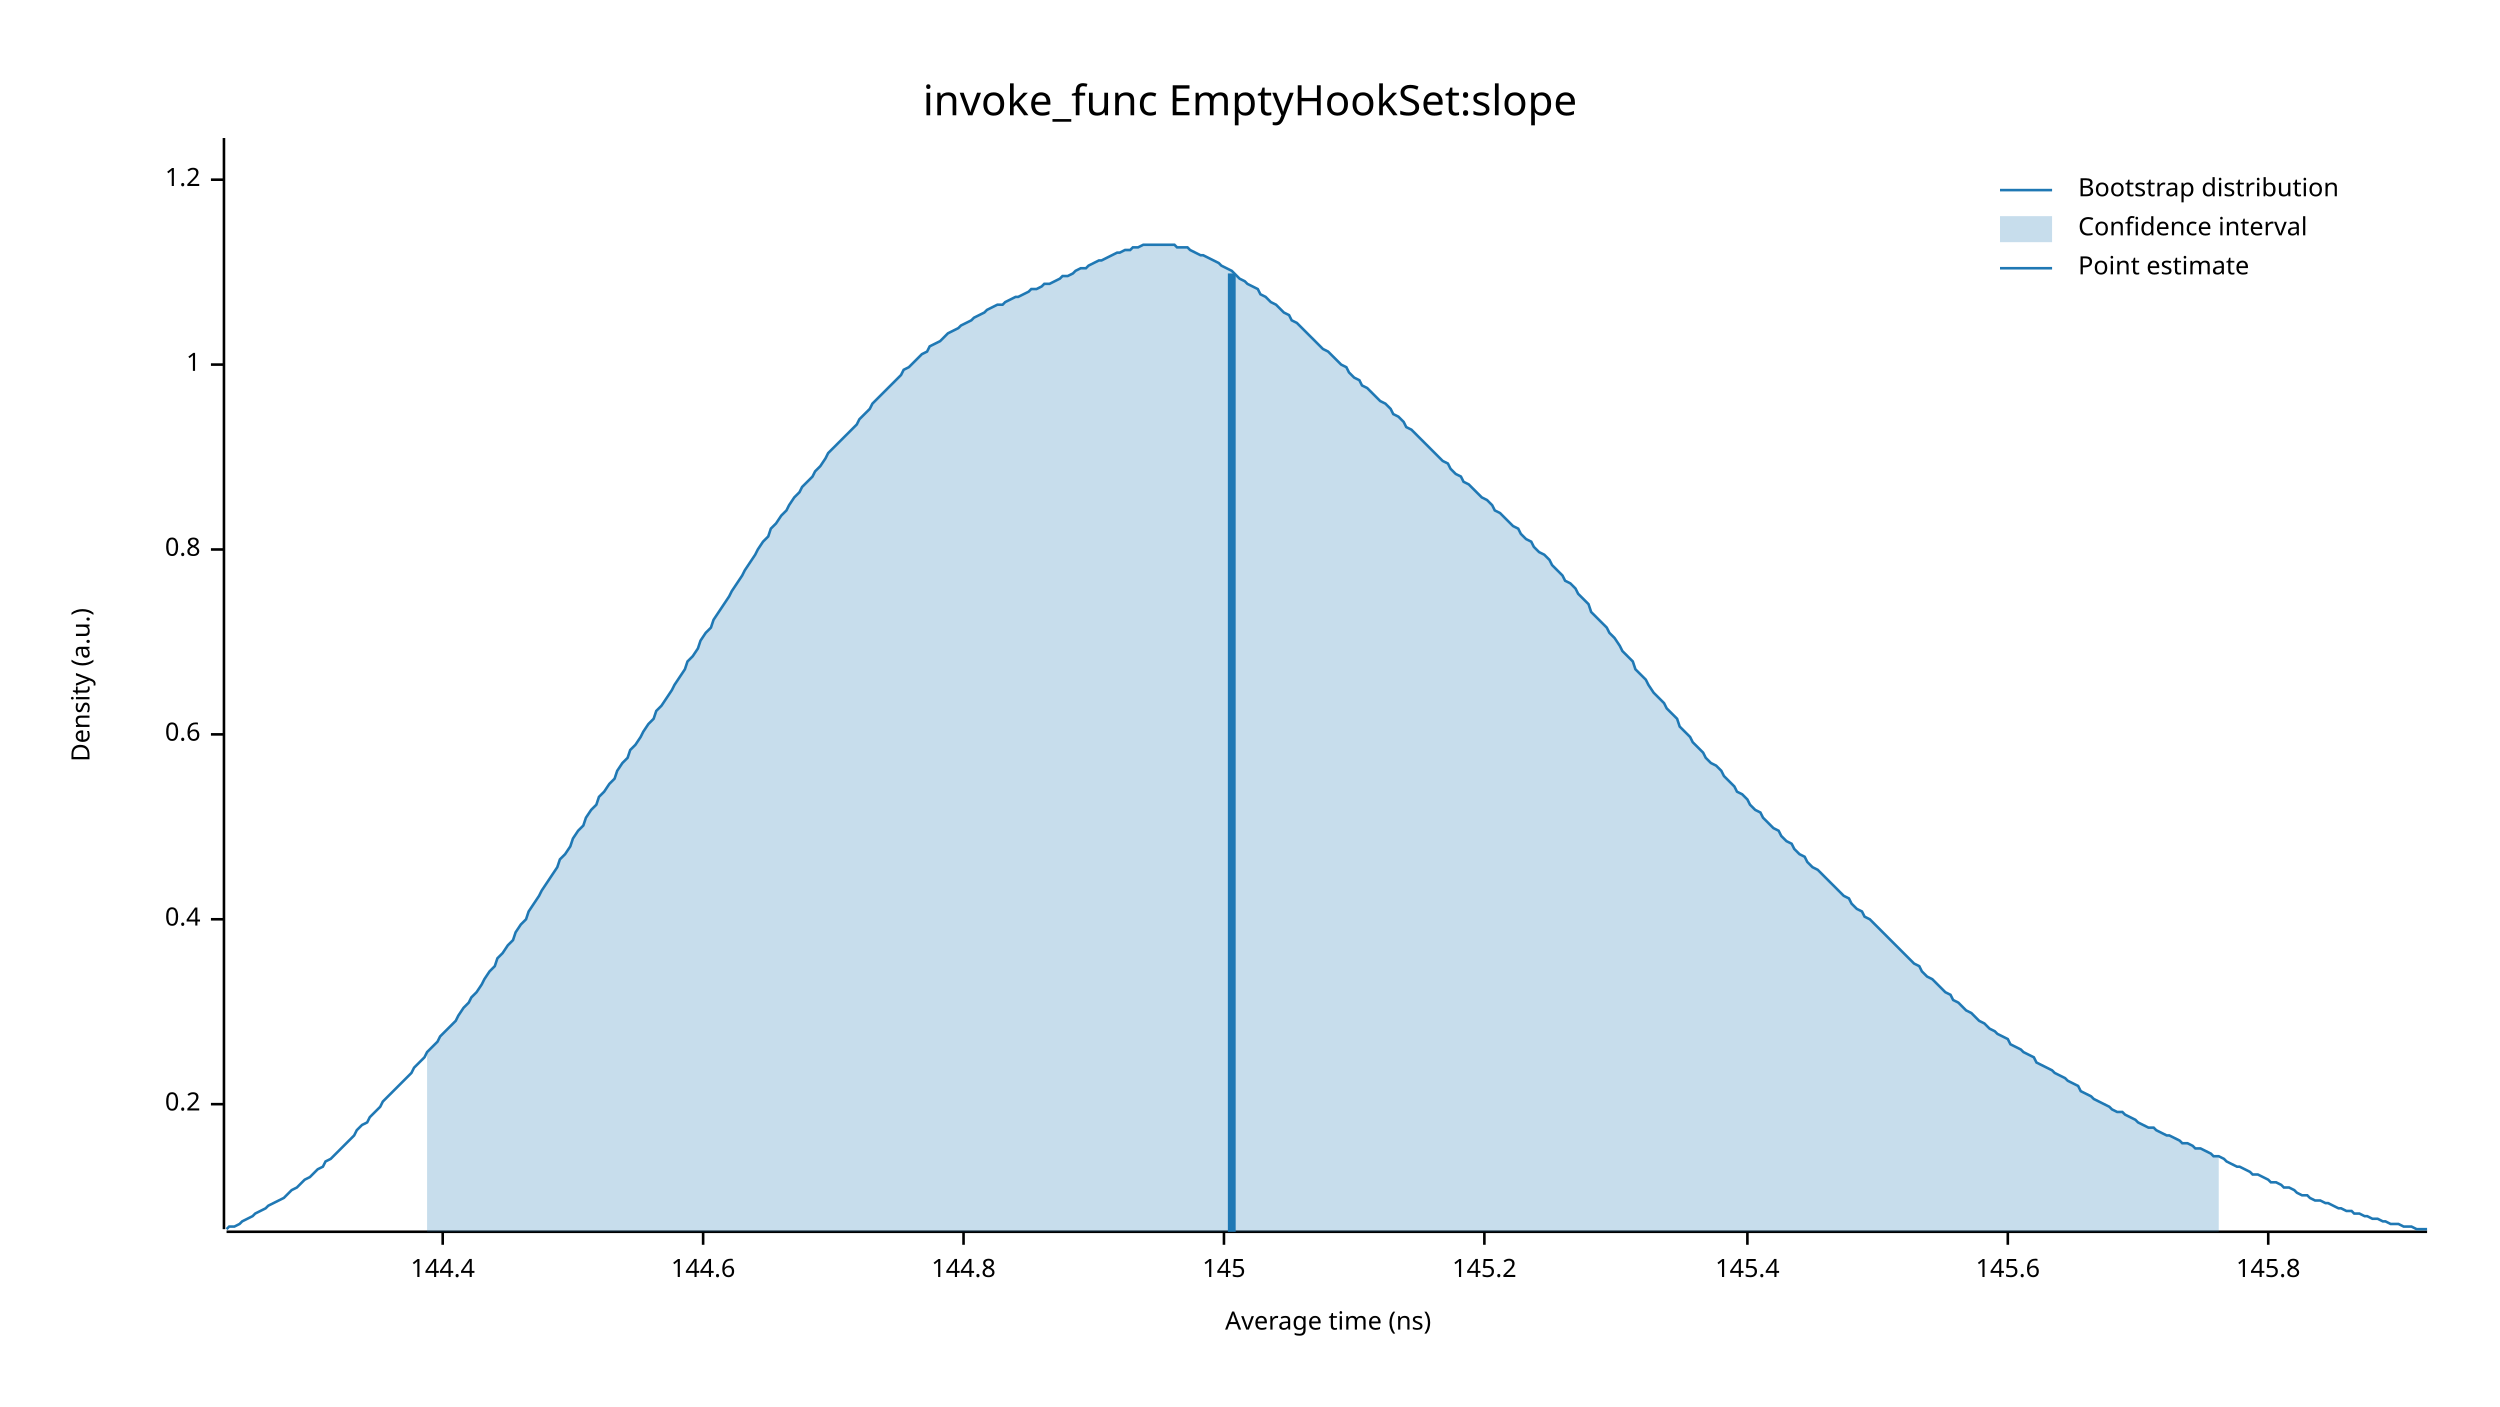
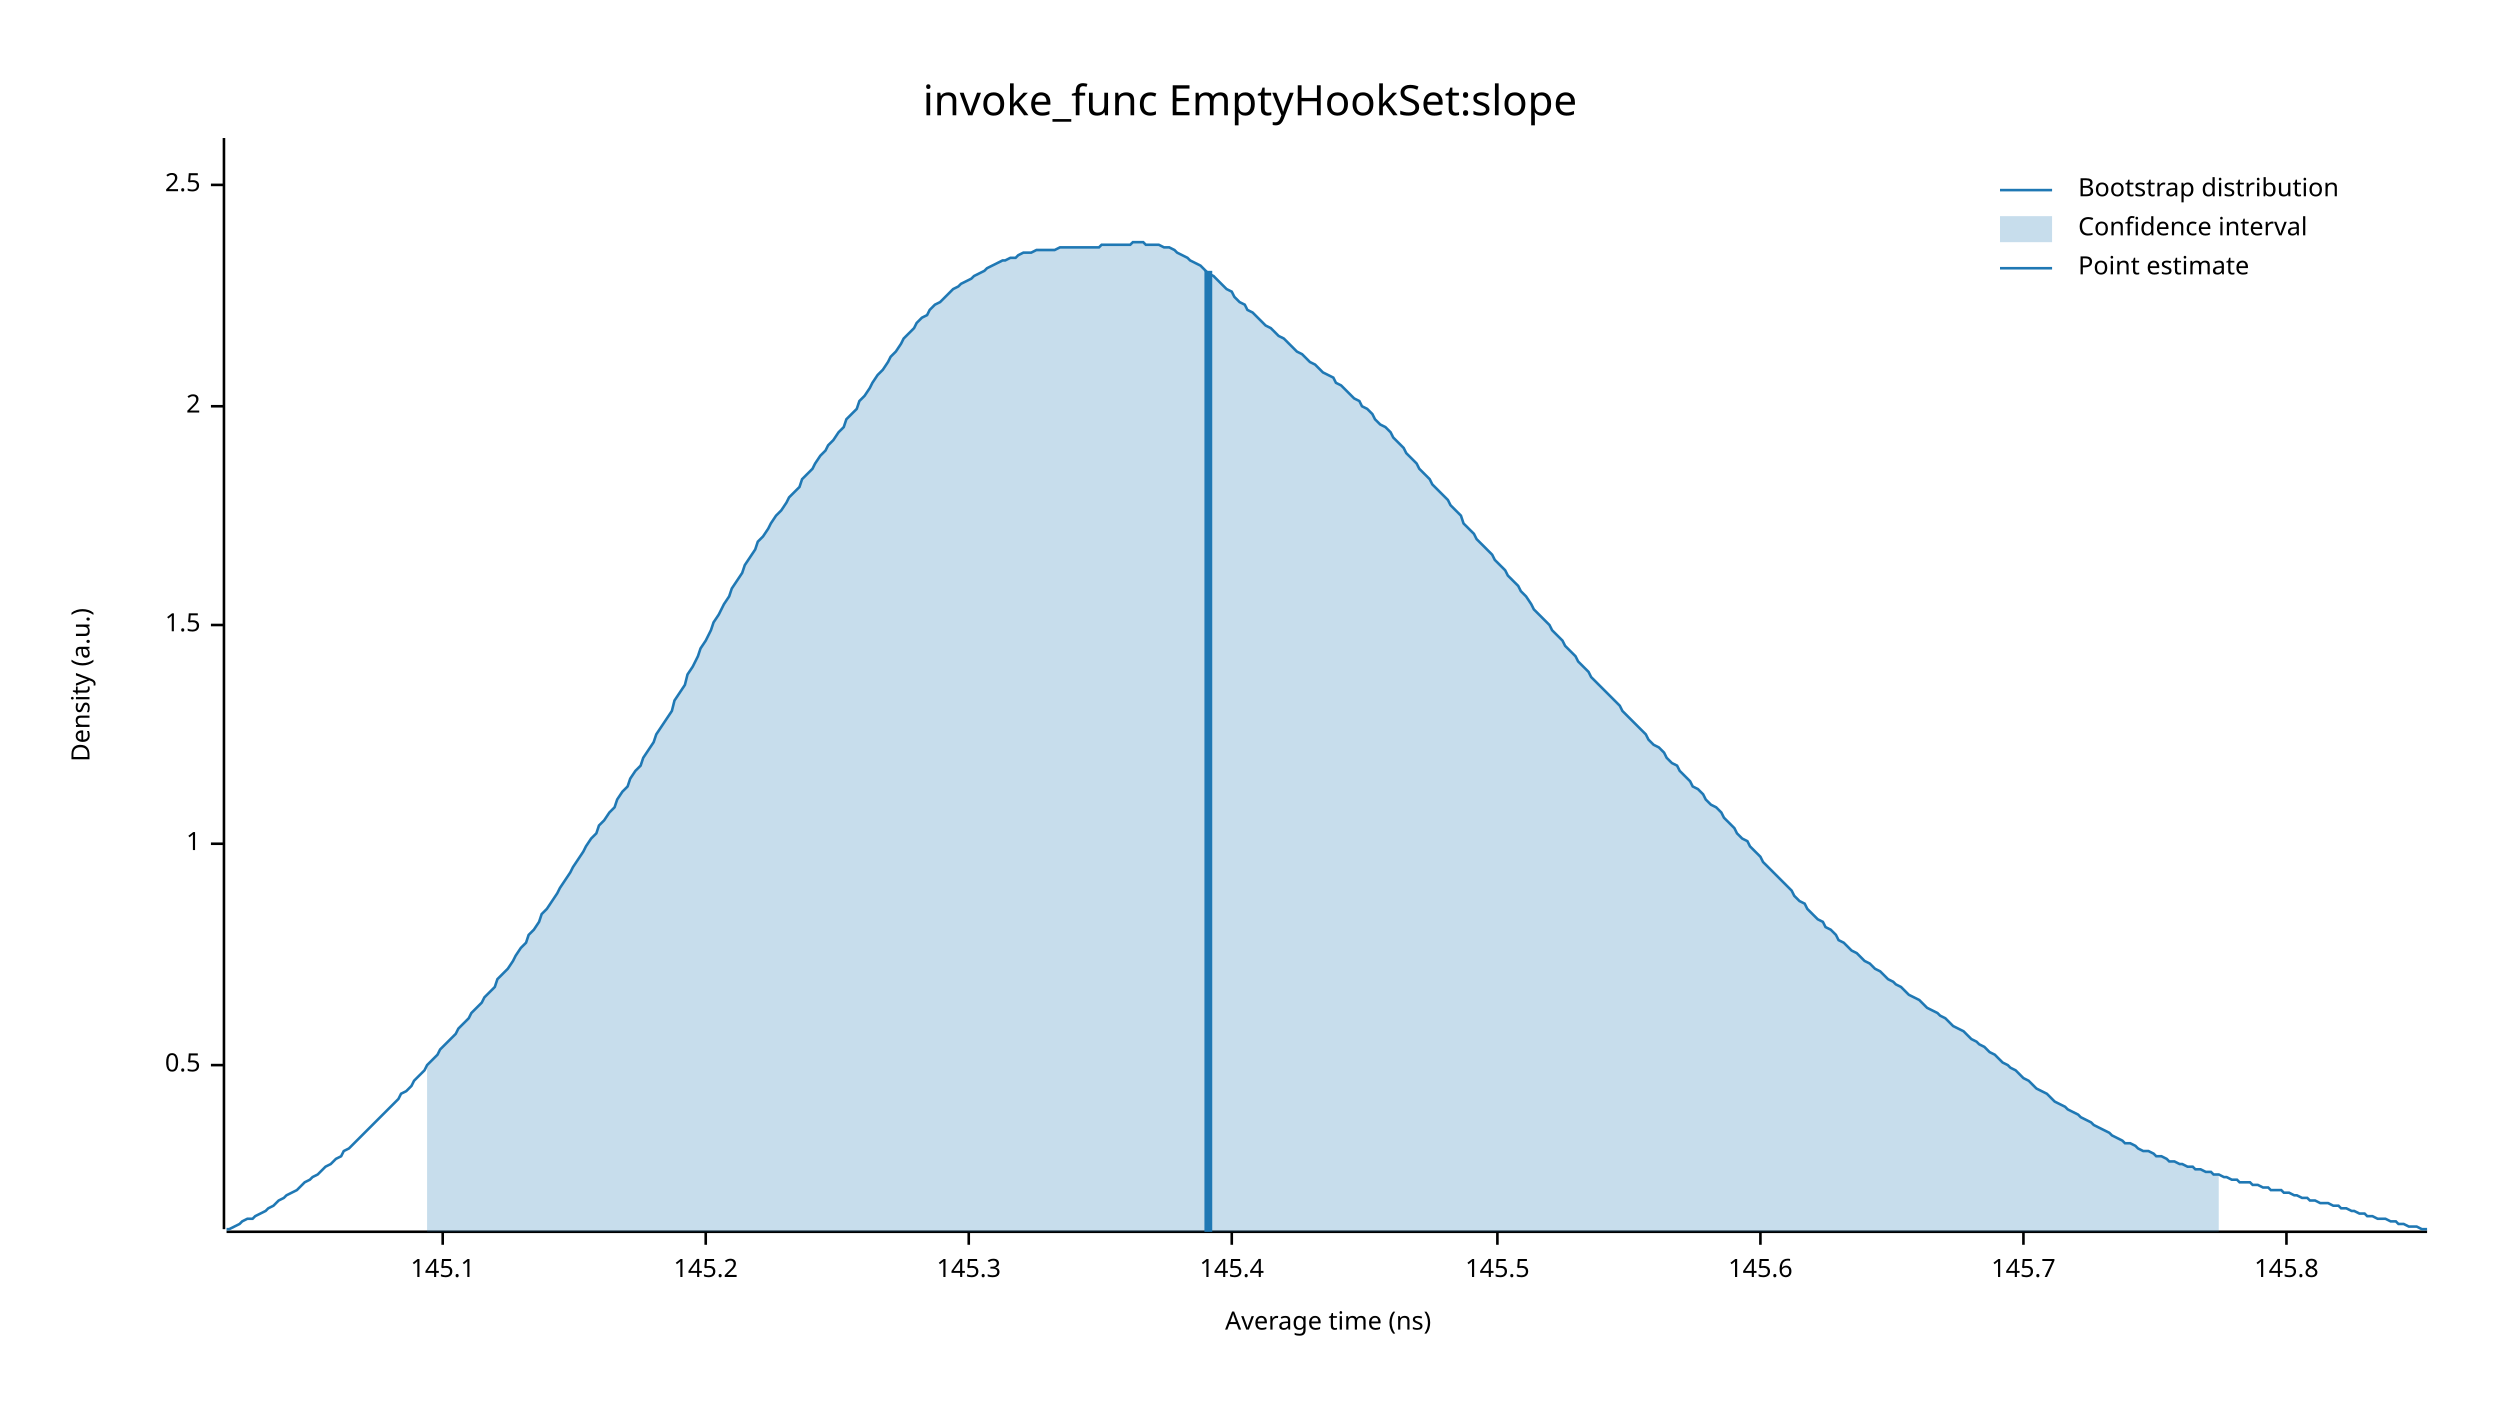
<svg xmlns="http://www.w3.org/2000/svg" width="960" height="540" viewBox="0 0 960 540">
  <text x="480" y="32" dy="0.76em" text-anchor="middle" font-family="sans-serif" font-size="16.129" opacity="1" fill="#000000">
invoke_func EmptyHookSet:slope
</text>
  <text x="27" y="263" dy="0.76em" text-anchor="middle" font-family="sans-serif" font-size="9.677" opacity="1" fill="#000000" transform="rotate(270, 27, 263)">
Density (a.u.)
</text>
  <text x="510" y="513" dy="-0.5ex" text-anchor="middle" font-family="sans-serif" font-size="9.677" opacity="1" fill="#000000">
Average time (ns)
</text>
  <polyline fill="none" opacity="1" stroke="#000000" stroke-width="1" points="86,53 86,472 " />
-   <text x="77" y="424" dy="0.5ex" text-anchor="end" font-family="sans-serif" font-size="9.677" opacity="1" fill="#000000">
- 0.2
+   <text x="77" y="409" dy="0.5ex" text-anchor="end" font-family="sans-serif" font-size="9.677" opacity="1" fill="#000000">
+ 0.5
</text>
-   <polyline fill="none" opacity="1" stroke="#000000" stroke-width="1" points="81,424 86,424 " />
-   <text x="77" y="353" dy="0.5ex" text-anchor="end" font-family="sans-serif" font-size="9.677" opacity="1" fill="#000000">
- 0.4
- </text>
-   <polyline fill="none" opacity="1" stroke="#000000" stroke-width="1" points="81,353 86,353 " />
-   <text x="77" y="282" dy="0.5ex" text-anchor="end" font-family="sans-serif" font-size="9.677" opacity="1" fill="#000000">
- 0.6
- </text>
-   <polyline fill="none" opacity="1" stroke="#000000" stroke-width="1" points="81,282 86,282 " />
-   <text x="77" y="211" dy="0.5ex" text-anchor="end" font-family="sans-serif" font-size="9.677" opacity="1" fill="#000000">
- 0.8
- </text>
-   <polyline fill="none" opacity="1" stroke="#000000" stroke-width="1" points="81,211 86,211 " />
-   <text x="77" y="140" dy="0.5ex" text-anchor="end" font-family="sans-serif" font-size="9.677" opacity="1" fill="#000000">
+   <polyline fill="none" opacity="1" stroke="#000000" stroke-width="1" points="81,409 86,409 " />
+   <text x="77" y="324" dy="0.5ex" text-anchor="end" font-family="sans-serif" font-size="9.677" opacity="1" fill="#000000">
1
</text>
-   <polyline fill="none" opacity="1" stroke="#000000" stroke-width="1" points="81,140 86,140 " />
-   <text x="77" y="69" dy="0.5ex" text-anchor="end" font-family="sans-serif" font-size="9.677" opacity="1" fill="#000000">
- 1.2
+   <polyline fill="none" opacity="1" stroke="#000000" stroke-width="1" points="81,324 86,324 " />
+   <text x="77" y="240" dy="0.5ex" text-anchor="end" font-family="sans-serif" font-size="9.677" opacity="1" fill="#000000">
+ 1.5
</text>
-   <polyline fill="none" opacity="1" stroke="#000000" stroke-width="1" points="81,69 86,69 " />
+   <polyline fill="none" opacity="1" stroke="#000000" stroke-width="1" points="81,240 86,240 " />
+   <text x="77" y="156" dy="0.5ex" text-anchor="end" font-family="sans-serif" font-size="9.677" opacity="1" fill="#000000">
+ 2
+ </text>
+   <polyline fill="none" opacity="1" stroke="#000000" stroke-width="1" points="81,156 86,156 " />
+   <text x="77" y="71" dy="0.5ex" text-anchor="end" font-family="sans-serif" font-size="9.677" opacity="1" fill="#000000">
+ 2.5
+ </text>
+   <polyline fill="none" opacity="1" stroke="#000000" stroke-width="1" points="81,71 86,71 " />
  <polyline fill="none" opacity="1" stroke="#000000" stroke-width="1" points="87,473 932,473 " />
  <text x="170" y="483" dy="0.76em" text-anchor="middle" font-family="sans-serif" font-size="9.677" opacity="1" fill="#000000">
- 144.4
+ 145.1
</text>
  <polyline fill="none" opacity="1" stroke="#000000" stroke-width="1" points="170,473 170,478 " />
-   <text x="270" y="483" dy="0.76em" text-anchor="middle" font-family="sans-serif" font-size="9.677" opacity="1" fill="#000000">
- 144.6
- </text>
-   <polyline fill="none" opacity="1" stroke="#000000" stroke-width="1" points="270,473 270,478 " />
-   <text x="370" y="483" dy="0.76em" text-anchor="middle" font-family="sans-serif" font-size="9.677" opacity="1" fill="#000000">
- 144.8
- </text>
-   <polyline fill="none" opacity="1" stroke="#000000" stroke-width="1" points="370,473 370,478 " />
-   <text x="470" y="483" dy="0.76em" text-anchor="middle" font-family="sans-serif" font-size="9.677" opacity="1" fill="#000000">
- 145
- </text>
-   <polyline fill="none" opacity="1" stroke="#000000" stroke-width="1" points="470,473 470,478 " />
-   <text x="570" y="483" dy="0.76em" text-anchor="middle" font-family="sans-serif" font-size="9.677" opacity="1" fill="#000000">
+   <text x="271" y="483" dy="0.76em" text-anchor="middle" font-family="sans-serif" font-size="9.677" opacity="1" fill="#000000">
145.2
</text>
-   <polyline fill="none" opacity="1" stroke="#000000" stroke-width="1" points="570,473 570,478 " />
-   <text x="671" y="483" dy="0.76em" text-anchor="middle" font-family="sans-serif" font-size="9.677" opacity="1" fill="#000000">
+   <polyline fill="none" opacity="1" stroke="#000000" stroke-width="1" points="271,473 271,478 " />
+   <text x="372" y="483" dy="0.76em" text-anchor="middle" font-family="sans-serif" font-size="9.677" opacity="1" fill="#000000">
+ 145.3
+ </text>
+   <polyline fill="none" opacity="1" stroke="#000000" stroke-width="1" points="372,473 372,478 " />
+   <text x="473" y="483" dy="0.76em" text-anchor="middle" font-family="sans-serif" font-size="9.677" opacity="1" fill="#000000">
145.4
</text>
-   <polyline fill="none" opacity="1" stroke="#000000" stroke-width="1" points="671,473 671,478 " />
-   <text x="771" y="483" dy="0.76em" text-anchor="middle" font-family="sans-serif" font-size="9.677" opacity="1" fill="#000000">
+   <polyline fill="none" opacity="1" stroke="#000000" stroke-width="1" points="473,473 473,478 " />
+   <text x="575" y="483" dy="0.76em" text-anchor="middle" font-family="sans-serif" font-size="9.677" opacity="1" fill="#000000">
+ 145.5
+ </text>
+   <polyline fill="none" opacity="1" stroke="#000000" stroke-width="1" points="575,473 575,478 " />
+   <text x="676" y="483" dy="0.76em" text-anchor="middle" font-family="sans-serif" font-size="9.677" opacity="1" fill="#000000">
145.6
</text>
-   <polyline fill="none" opacity="1" stroke="#000000" stroke-width="1" points="771,473 771,478 " />
-   <text x="871" y="483" dy="0.76em" text-anchor="middle" font-family="sans-serif" font-size="9.677" opacity="1" fill="#000000">
+   <polyline fill="none" opacity="1" stroke="#000000" stroke-width="1" points="676,473 676,478 " />
+   <text x="777" y="483" dy="0.76em" text-anchor="middle" font-family="sans-serif" font-size="9.677" opacity="1" fill="#000000">
+ 145.7
+ </text>
+   <polyline fill="none" opacity="1" stroke="#000000" stroke-width="1" points="777,473 777,478 " />
+   <text x="878" y="483" dy="0.76em" text-anchor="middle" font-family="sans-serif" font-size="9.677" opacity="1" fill="#000000">
145.8
</text>
-   <polyline fill="none" opacity="1" stroke="#000000" stroke-width="1" points="871,473 871,478 " />
-   <polyline fill="none" opacity="1" stroke="#1F78B4" stroke-width="1" points="87,472 88,471 90,471 92,470 93,469 95,468 97,467 98,466 100,465 102,464 103,463 105,462 107,461 109,460 110,459 112,457 114,456 115,455 117,453 119,452 120,451 122,449 124,448 125,446 127,445 129,443 131,441 132,440 134,438 136,436 137,434 139,432 141,431 142,429 144,427 146,425 147,423 149,421 151,419 153,417 154,416 156,414 158,412 159,410 161,408 163,406 164,404 166,402 168,400 169,398 171,396 173,394 175,392 176,390 178,387 180,385 181,383 183,381 185,378 186,376 188,373 190,371 191,368 193,366 195,363 197,361 198,358 200,355 202,353 203,350 205,347 207,344 208,342 210,339 212,336 214,333 215,330 217,328 219,325 220,322 222,319 224,317 225,314 227,311 229,309 230,306 232,304 234,301 236,299 237,296 239,293 241,291 242,288 244,286 246,283 247,281 249,278 251,276 252,273 254,271 256,268 258,265 259,263 261,260 263,257 264,254 266,252 268,249 269,246 271,243 273,241 274,238 276,235 278,232 280,229 281,227 283,224 285,221 286,219 288,216 290,213 291,211 293,208 295,206 296,203 298,201 300,198 302,196 303,194 305,191 307,189 308,187 310,185 312,183 313,181 315,179 317,176 318,174 320,172 322,170 324,168 325,167 327,165 329,163 330,161 332,159 334,157 335,155 337,153 339,151 341,149 342,148 344,146 346,144 347,142 349,141 351,139 352,138 354,136 356,135 357,133 359,132 361,131 363,129 364,128 366,127 368,126 369,125 371,124 373,123 374,122 376,121 378,120 379,119 381,118 383,117 385,117 386,116 388,115 390,114 391,114 393,113 395,112 396,111 398,111 400,110 401,109 403,109 405,108 407,107 408,106 410,106 412,105 413,104 415,103 417,103 418,102 420,101 422,100 423,100 425,99 427,98 429,97 430,97 432,96 434,96 435,95 437,95 439,94 440,94 442,94 444,94 445,94 447,94 449,94 451,94 452,95 454,95 456,95 457,96 459,97 461,98 462,98 464,99 466,100 468,101 469,102 471,103 473,104 474,105 476,107 478,108 479,109 481,110 483,111 484,113 486,114 488,116 490,117 491,118 493,120 495,121 496,123 498,124 500,126 501,127 503,129 505,131 506,132 508,134 510,135 512,137 513,138 515,140 517,141 518,143 520,145 522,146 523,148 525,149 527,151 528,152 530,154 532,155 534,157 535,159 537,160 539,162 540,164 542,165 544,167 545,168 547,170 549,172 550,173 552,175 554,177 556,178 557,180 559,182 561,183 562,185 564,186 566,188 567,189 569,191 571,192 573,194 574,196 576,197 578,199 579,200 581,202 583,203 584,205 586,207 588,208 589,210 591,212 593,213 595,215 596,217 598,219 600,221 601,223 603,224 605,226 606,228 608,230 610,232 611,235 613,237 615,239 617,241 618,243 620,245 622,248 623,250 625,252 627,254 628,257 630,259 632,261 633,263 635,266 637,268 639,270 640,272 642,274 644,276 645,279 647,281 649,283 650,285 652,287 654,289 655,291 657,293 659,294 661,296 662,298 664,300 666,302 667,304 669,305 671,307 672,309 674,311 676,312 677,314 679,316 681,318 683,319 684,321 686,323 688,324 689,326 691,328 693,329 694,331 696,333 698,334 700,336 701,337 703,339 705,341 706,342 708,344 710,345 711,347 713,349 715,350 716,352 718,353 720,355 722,357 723,358 725,360 727,362 728,363 730,365 732,367 733,368 735,370 737,371 738,373 740,375 742,376 744,378 745,379 747,381 749,382 750,384 752,385 754,387 755,388 757,389 759,391 760,392 762,393 764,395 766,396 767,397 769,398 771,399 772,401 774,402 776,403 777,404 779,405 781,406 782,408 784,409 786,410 788,411 789,412 791,413 793,414 794,415 796,416 798,417 799,419 801,420 803,421 804,422 806,423 808,424 810,425 811,426 813,427 815,427 816,428 818,429 820,430 821,431 823,432 825,433 827,433 828,434 830,435 832,436 833,436 835,437 837,438 838,439 840,439 842,440 843,441 845,441 847,442 849,443 850,444 852,444 854,445 855,446 857,447 859,448 860,448 862,449 864,450 865,451 867,451 869,452 871,453 872,454 874,454 876,455 877,456 879,456 881,457 882,458 884,459 886,459 887,460 889,461 891,461 893,462 894,462 896,463 898,464 899,464 901,465 903,465 904,466 906,466 908,467 909,467 911,468 913,468 915,469 916,469 918,470 920,470 921,470 923,471 925,471 926,471 928,472 930,472 932,472 " />
-   <polygon opacity="0.25" fill="#1F78B4" points="164,404 166,402 168,400 169,398 171,396 173,394 175,392 176,390 178,387 180,385 181,383 183,381 185,378 186,376 188,373 190,371 191,368 193,366 195,363 197,361 198,358 200,355 202,353 203,350 205,347 207,344 208,342 210,339 212,336 214,333 215,330 217,328 219,325 220,322 222,319 224,317 225,314 227,311 229,309 230,306 232,304 234,301 236,299 237,296 239,293 241,291 242,288 244,286 246,283 247,281 249,278 251,276 252,273 254,271 256,268 258,265 259,263 261,260 263,257 264,254 266,252 268,249 269,246 271,243 273,241 274,238 276,235 278,232 280,229 281,227 283,224 285,221 286,219 288,216 290,213 291,211 293,208 295,206 296,203 298,201 300,198 302,196 303,194 305,191 307,189 308,187 310,185 312,183 313,181 315,179 317,176 318,174 320,172 322,170 324,168 325,167 327,165 329,163 330,161 332,159 334,157 335,155 337,153 339,151 341,149 342,148 344,146 346,144 347,142 349,141 351,139 352,138 354,136 356,135 357,133 359,132 361,131 363,129 364,128 366,127 368,126 369,125 371,124 373,123 374,122 376,121 378,120 379,119 381,118 383,117 385,117 386,116 388,115 390,114 391,114 393,113 395,112 396,111 398,111 400,110 401,109 403,109 405,108 407,107 408,106 410,106 412,105 413,104 415,103 417,103 418,102 420,101 422,100 423,100 425,99 427,98 429,97 430,97 432,96 434,96 435,95 437,95 439,94 440,94 442,94 444,94 445,94 447,94 449,94 451,94 452,95 454,95 456,95 457,96 459,97 461,98 462,98 464,99 466,100 468,101 469,102 471,103 473,104 474,105 476,107 478,108 479,109 481,110 483,111 484,113 486,114 488,116 490,117 491,118 493,120 495,121 496,123 498,124 500,126 501,127 503,129 505,131 506,132 508,134 510,135 512,137 513,138 515,140 517,141 518,143 520,145 522,146 523,148 525,149 527,151 528,152 530,154 532,155 534,157 535,159 537,160 539,162 540,164 542,165 544,167 545,168 547,170 549,172 550,173 552,175 554,177 556,178 557,180 559,182 561,183 562,185 564,186 566,188 567,189 569,191 571,192 573,194 574,196 576,197 578,199 579,200 581,202 583,203 584,205 586,207 588,208 589,210 591,212 593,213 595,215 596,217 598,219 600,221 601,223 603,224 605,226 606,228 608,230 610,232 611,235 613,237 615,239 617,241 618,243 620,245 622,248 623,250 625,252 627,254 628,257 630,259 632,261 633,263 635,266 637,268 639,270 640,272 642,274 644,276 645,279 647,281 649,283 650,285 652,287 654,289 655,291 657,293 659,294 661,296 662,298 664,300 666,302 667,304 669,305 671,307 672,309 674,311 676,312 677,314 679,316 681,318 683,319 684,321 686,323 688,324 689,326 691,328 693,329 694,331 696,333 698,334 700,336 701,337 703,339 705,341 706,342 708,344 710,345 711,347 713,349 715,350 716,352 718,353 720,355 722,357 723,358 725,360 727,362 728,363 730,365 732,367 733,368 735,370 737,371 738,373 740,375 742,376 744,378 745,379 747,381 749,382 750,384 752,385 754,387 755,388 757,389 759,391 760,392 762,393 764,395 766,396 767,397 769,398 771,399 772,401 774,402 776,403 777,404 779,405 781,406 782,408 784,409 786,410 788,411 789,412 791,413 793,414 794,415 796,416 798,417 799,419 801,420 803,421 804,422 806,423 808,424 810,425 811,426 813,427 815,427 816,428 818,429 820,430 821,431 823,432 825,433 827,433 828,434 830,435 832,436 833,436 835,437 837,438 838,439 840,439 842,440 843,441 845,441 847,442 849,443 850,444 852,444 852,473 164,473 " />
-   <polyline fill="none" opacity="1" stroke="#1F78B4" stroke-width="3" points="473,473 473,105 " />
+   <polyline fill="none" opacity="1" stroke="#000000" stroke-width="1" points="878,473 878,478 " />
+   <polyline fill="none" opacity="1" stroke="#1F78B4" stroke-width="1" points="87,472 88,472 90,471 92,470 93,469 95,468 97,468 98,467 100,466 102,465 103,464 105,463 107,461 109,460 110,459 112,458 114,457 115,456 117,454 119,453 120,452 122,451 124,449 125,448 127,447 129,445 131,444 132,442 134,441 136,439 137,438 139,436 141,434 142,433 144,431 146,429 147,428 149,426 151,424 153,422 154,420 156,419 158,417 159,415 161,413 163,411 164,409 166,407 168,405 169,403 171,401 173,399 175,397 176,395 178,393 180,391 181,389 183,387 185,385 186,383 188,381 190,379 191,376 193,374 195,372 197,369 198,367 200,364 202,362 203,359 205,357 207,354 208,351 210,349 212,346 214,343 215,341 217,338 219,335 220,333 222,330 224,327 225,325 227,322 229,320 230,317 232,315 234,312 236,310 237,307 239,304 241,302 242,299 244,296 246,294 247,291 249,288 251,285 252,282 254,279 256,276 258,273 259,269 261,266 263,263 264,259 266,256 268,252 269,249 271,246 273,242 274,239 276,236 278,232 280,229 281,226 283,223 285,220 286,217 288,214 290,211 291,208 293,206 295,203 296,201 298,198 300,196 302,193 303,191 305,189 307,187 308,184 310,182 312,180 313,178 315,175 317,173 318,171 320,169 322,166 324,164 325,161 327,159 329,157 330,154 332,152 334,149 335,147 337,144 339,142 341,139 342,137 344,135 346,132 347,130 349,128 351,126 352,124 354,122 356,121 357,119 359,117 361,116 363,114 364,113 366,111 368,110 369,109 371,108 373,107 374,106 376,105 378,104 379,103 381,102 383,101 385,100 386,100 388,99 390,99 391,98 393,97 395,97 396,97 398,96 400,96 401,96 403,96 405,96 407,95 408,95 410,95 412,95 413,95 415,95 417,95 418,95 420,95 422,95 423,94 425,94 427,94 429,94 430,94 432,94 434,94 435,93 437,93 439,93 440,94 442,94 444,94 445,94 447,95 449,95 451,96 452,97 454,98 456,99 457,100 459,101 461,102 462,103 464,105 466,106 468,108 469,109 471,111 473,112 474,114 476,116 478,117 479,119 481,120 483,122 484,123 486,125 488,126 490,128 491,129 493,130 495,132 496,133 498,135 500,136 501,137 503,139 505,140 506,141 508,143 510,144 512,145 513,147 515,148 517,150 518,151 520,153 522,154 523,156 525,157 527,159 528,161 530,163 532,164 534,166 535,168 537,170 539,172 540,174 542,176 544,178 545,180 547,182 549,184 550,186 552,188 554,190 556,192 557,194 559,196 561,198 562,201 564,203 566,205 567,207 569,209 571,211 573,213 574,215 576,217 578,219 579,221 581,223 583,225 584,227 586,229 588,232 589,234 591,236 593,238 595,240 596,242 598,244 600,246 601,248 603,250 605,252 606,254 608,256 610,258 611,260 613,262 615,264 617,266 618,267 620,269 622,271 623,273 625,275 627,277 628,278 630,280 632,282 633,284 635,286 637,287 639,289 640,291 642,293 644,294 645,296 647,298 649,300 650,302 652,303 654,305 655,307 657,309 659,310 661,312 662,314 664,316 666,318 667,320 669,322 671,323 672,325 674,327 676,329 677,331 679,333 681,335 683,337 684,338 686,340 688,342 689,344 691,346 693,347 694,349 696,351 698,353 700,354 701,356 703,357 705,359 706,361 708,362 710,364 711,365 713,366 715,368 716,369 718,370 720,372 722,373 723,374 725,376 727,377 728,378 730,379 732,381 733,382 735,383 737,384 738,385 740,387 742,388 744,389 745,390 747,391 749,393 750,394 752,395 754,396 755,397 757,399 759,400 760,401 762,402 764,404 766,405 767,406 769,408 771,409 772,410 774,411 776,413 777,414 779,415 781,417 782,418 784,419 786,420 788,422 789,423 791,424 793,425 794,426 796,427 798,428 799,429 801,430 803,431 804,432 806,433 808,434 810,435 811,436 813,437 815,438 816,439 818,439 820,440 821,441 823,442 825,442 827,443 828,444 830,444 832,445 833,446 835,446 837,447 838,447 840,448 842,448 843,449 845,449 847,450 849,450 850,451 852,451 854,452 855,452 857,453 859,453 860,454 862,454 864,454 865,455 867,455 869,456 871,456 872,457 874,457 876,457 877,458 879,458 881,459 882,459 884,460 886,460 887,461 889,461 891,462 893,462 894,462 896,463 898,463 899,464 901,464 903,465 904,465 906,466 908,466 909,467 911,467 913,468 915,468 916,468 918,469 920,469 921,470 923,470 925,471 926,471 928,471 930,472 932,472 " />
+   <polygon opacity="0.25" fill="#1F78B4" points="164,409 166,407 168,405 169,403 171,401 173,399 175,397 176,395 178,393 180,391 181,389 183,387 185,385 186,383 188,381 190,379 191,376 193,374 195,372 197,369 198,367 200,364 202,362 203,359 205,357 207,354 208,351 210,349 212,346 214,343 215,341 217,338 219,335 220,333 222,330 224,327 225,325 227,322 229,320 230,317 232,315 234,312 236,310 237,307 239,304 241,302 242,299 244,296 246,294 247,291 249,288 251,285 252,282 254,279 256,276 258,273 259,269 261,266 263,263 264,259 266,256 268,252 269,249 271,246 273,242 274,239 276,236 278,232 280,229 281,226 283,223 285,220 286,217 288,214 290,211 291,208 293,206 295,203 296,201 298,198 300,196 302,193 303,191 305,189 307,187 308,184 310,182 312,180 313,178 315,175 317,173 318,171 320,169 322,166 324,164 325,161 327,159 329,157 330,154 332,152 334,149 335,147 337,144 339,142 341,139 342,137 344,135 346,132 347,130 349,128 351,126 352,124 354,122 356,121 357,119 359,117 361,116 363,114 364,113 366,111 368,110 369,109 371,108 373,107 374,106 376,105 378,104 379,103 381,102 383,101 385,100 386,100 388,99 390,99 391,98 393,97 395,97 396,97 398,96 400,96 401,96 403,96 405,96 407,95 408,95 410,95 412,95 413,95 415,95 417,95 418,95 420,95 422,95 423,94 425,94 427,94 429,94 430,94 432,94 434,94 435,93 437,93 439,93 440,94 442,94 444,94 445,94 447,95 449,95 451,96 452,97 454,98 456,99 457,100 459,101 461,102 462,103 464,105 466,106 468,108 469,109 471,111 473,112 474,114 476,116 478,117 479,119 481,120 483,122 484,123 486,125 488,126 490,128 491,129 493,130 495,132 496,133 498,135 500,136 501,137 503,139 505,140 506,141 508,143 510,144 512,145 513,147 515,148 517,150 518,151 520,153 522,154 523,156 525,157 527,159 528,161 530,163 532,164 534,166 535,168 537,170 539,172 540,174 542,176 544,178 545,180 547,182 549,184 550,186 552,188 554,190 556,192 557,194 559,196 561,198 562,201 564,203 566,205 567,207 569,209 571,211 573,213 574,215 576,217 578,219 579,221 581,223 583,225 584,227 586,229 588,232 589,234 591,236 593,238 595,240 596,242 598,244 600,246 601,248 603,250 605,252 606,254 608,256 610,258 611,260 613,262 615,264 617,266 618,267 620,269 622,271 623,273 625,275 627,277 628,278 630,280 632,282 633,284 635,286 637,287 639,289 640,291 642,293 644,294 645,296 647,298 649,300 650,302 652,303 654,305 655,307 657,309 659,310 661,312 662,314 664,316 666,318 667,320 669,322 671,323 672,325 674,327 676,329 677,331 679,333 681,335 683,337 684,338 686,340 688,342 689,344 691,346 693,347 694,349 696,351 698,353 700,354 701,356 703,357 705,359 706,361 708,362 710,364 711,365 713,366 715,368 716,369 718,370 720,372 722,373 723,374 725,376 727,377 728,378 730,379 732,381 733,382 735,383 737,384 738,385 740,387 742,388 744,389 745,390 747,391 749,393 750,394 752,395 754,396 755,397 757,399 759,400 760,401 762,402 764,404 766,405 767,406 769,408 771,409 772,410 774,411 776,413 777,414 779,415 781,417 782,418 784,419 786,420 788,422 789,423 791,424 793,425 794,426 796,427 798,428 799,429 801,430 803,431 804,432 806,433 808,434 810,435 811,436 813,437 815,438 816,439 818,439 820,440 821,441 823,442 825,442 827,443 828,444 830,444 832,445 833,446 835,446 837,447 838,447 840,448 842,448 843,449 845,449 847,450 849,450 850,451 852,451 852,473 164,473 " />
+   <polyline fill="none" opacity="1" stroke="#1F78B4" stroke-width="3" points="464,473 464,104 " />
  <text x="798" y="68" dy="0.76em" text-anchor="start" font-family="sans-serif" font-size="9.677" opacity="1" fill="#000000">
Bootstrap distribution
</text>
  <text x="798" y="83" dy="0.76em" text-anchor="start" font-family="sans-serif" font-size="9.677" opacity="1" fill="#000000">
Confidence interval
</text>
  <text x="798" y="98" dy="0.76em" text-anchor="start" font-family="sans-serif" font-size="9.677" opacity="1" fill="#000000">
Point estimate
</text>
  <polyline fill="none" opacity="1" stroke="#1F78B4" stroke-width="1" points="768,73 788,73 " />
  <rect x="768" y="83" width="20" height="10" opacity="0.25" fill="#1F78B4" stroke="none" />
  <polyline fill="none" opacity="1" stroke="#1F78B4" stroke-width="1" points="768,103 788,103 " />
</svg>
